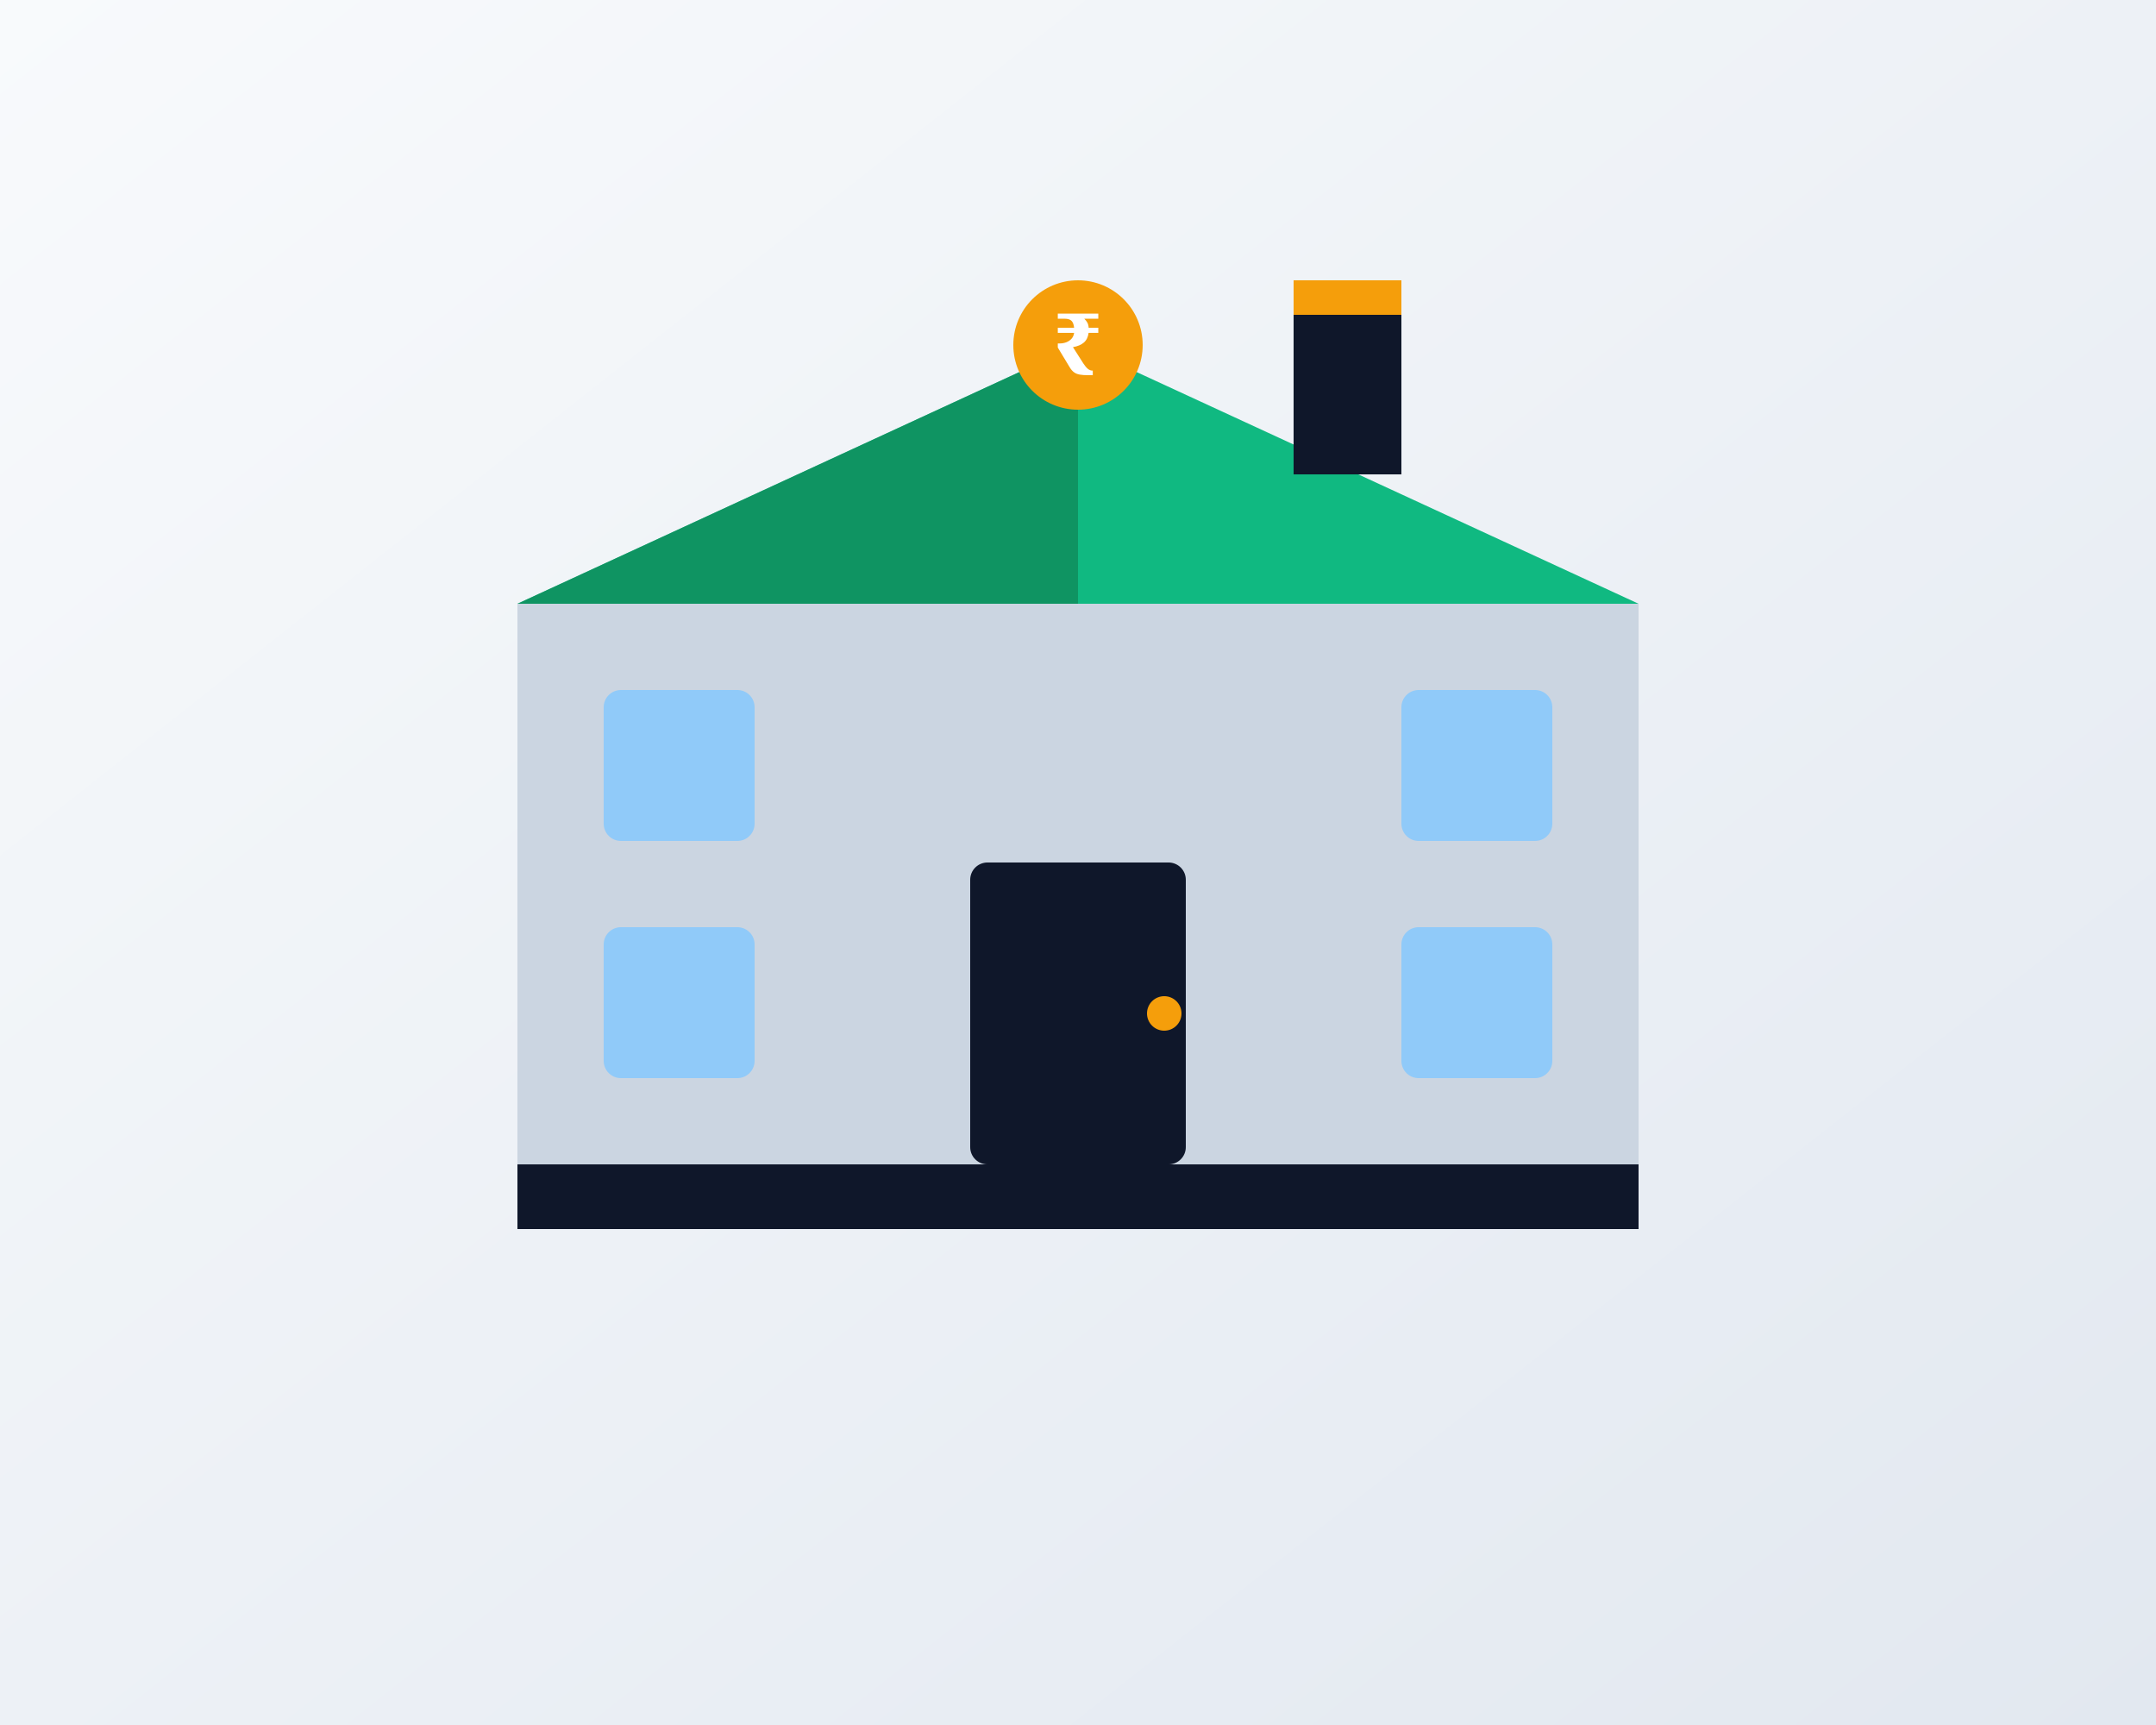
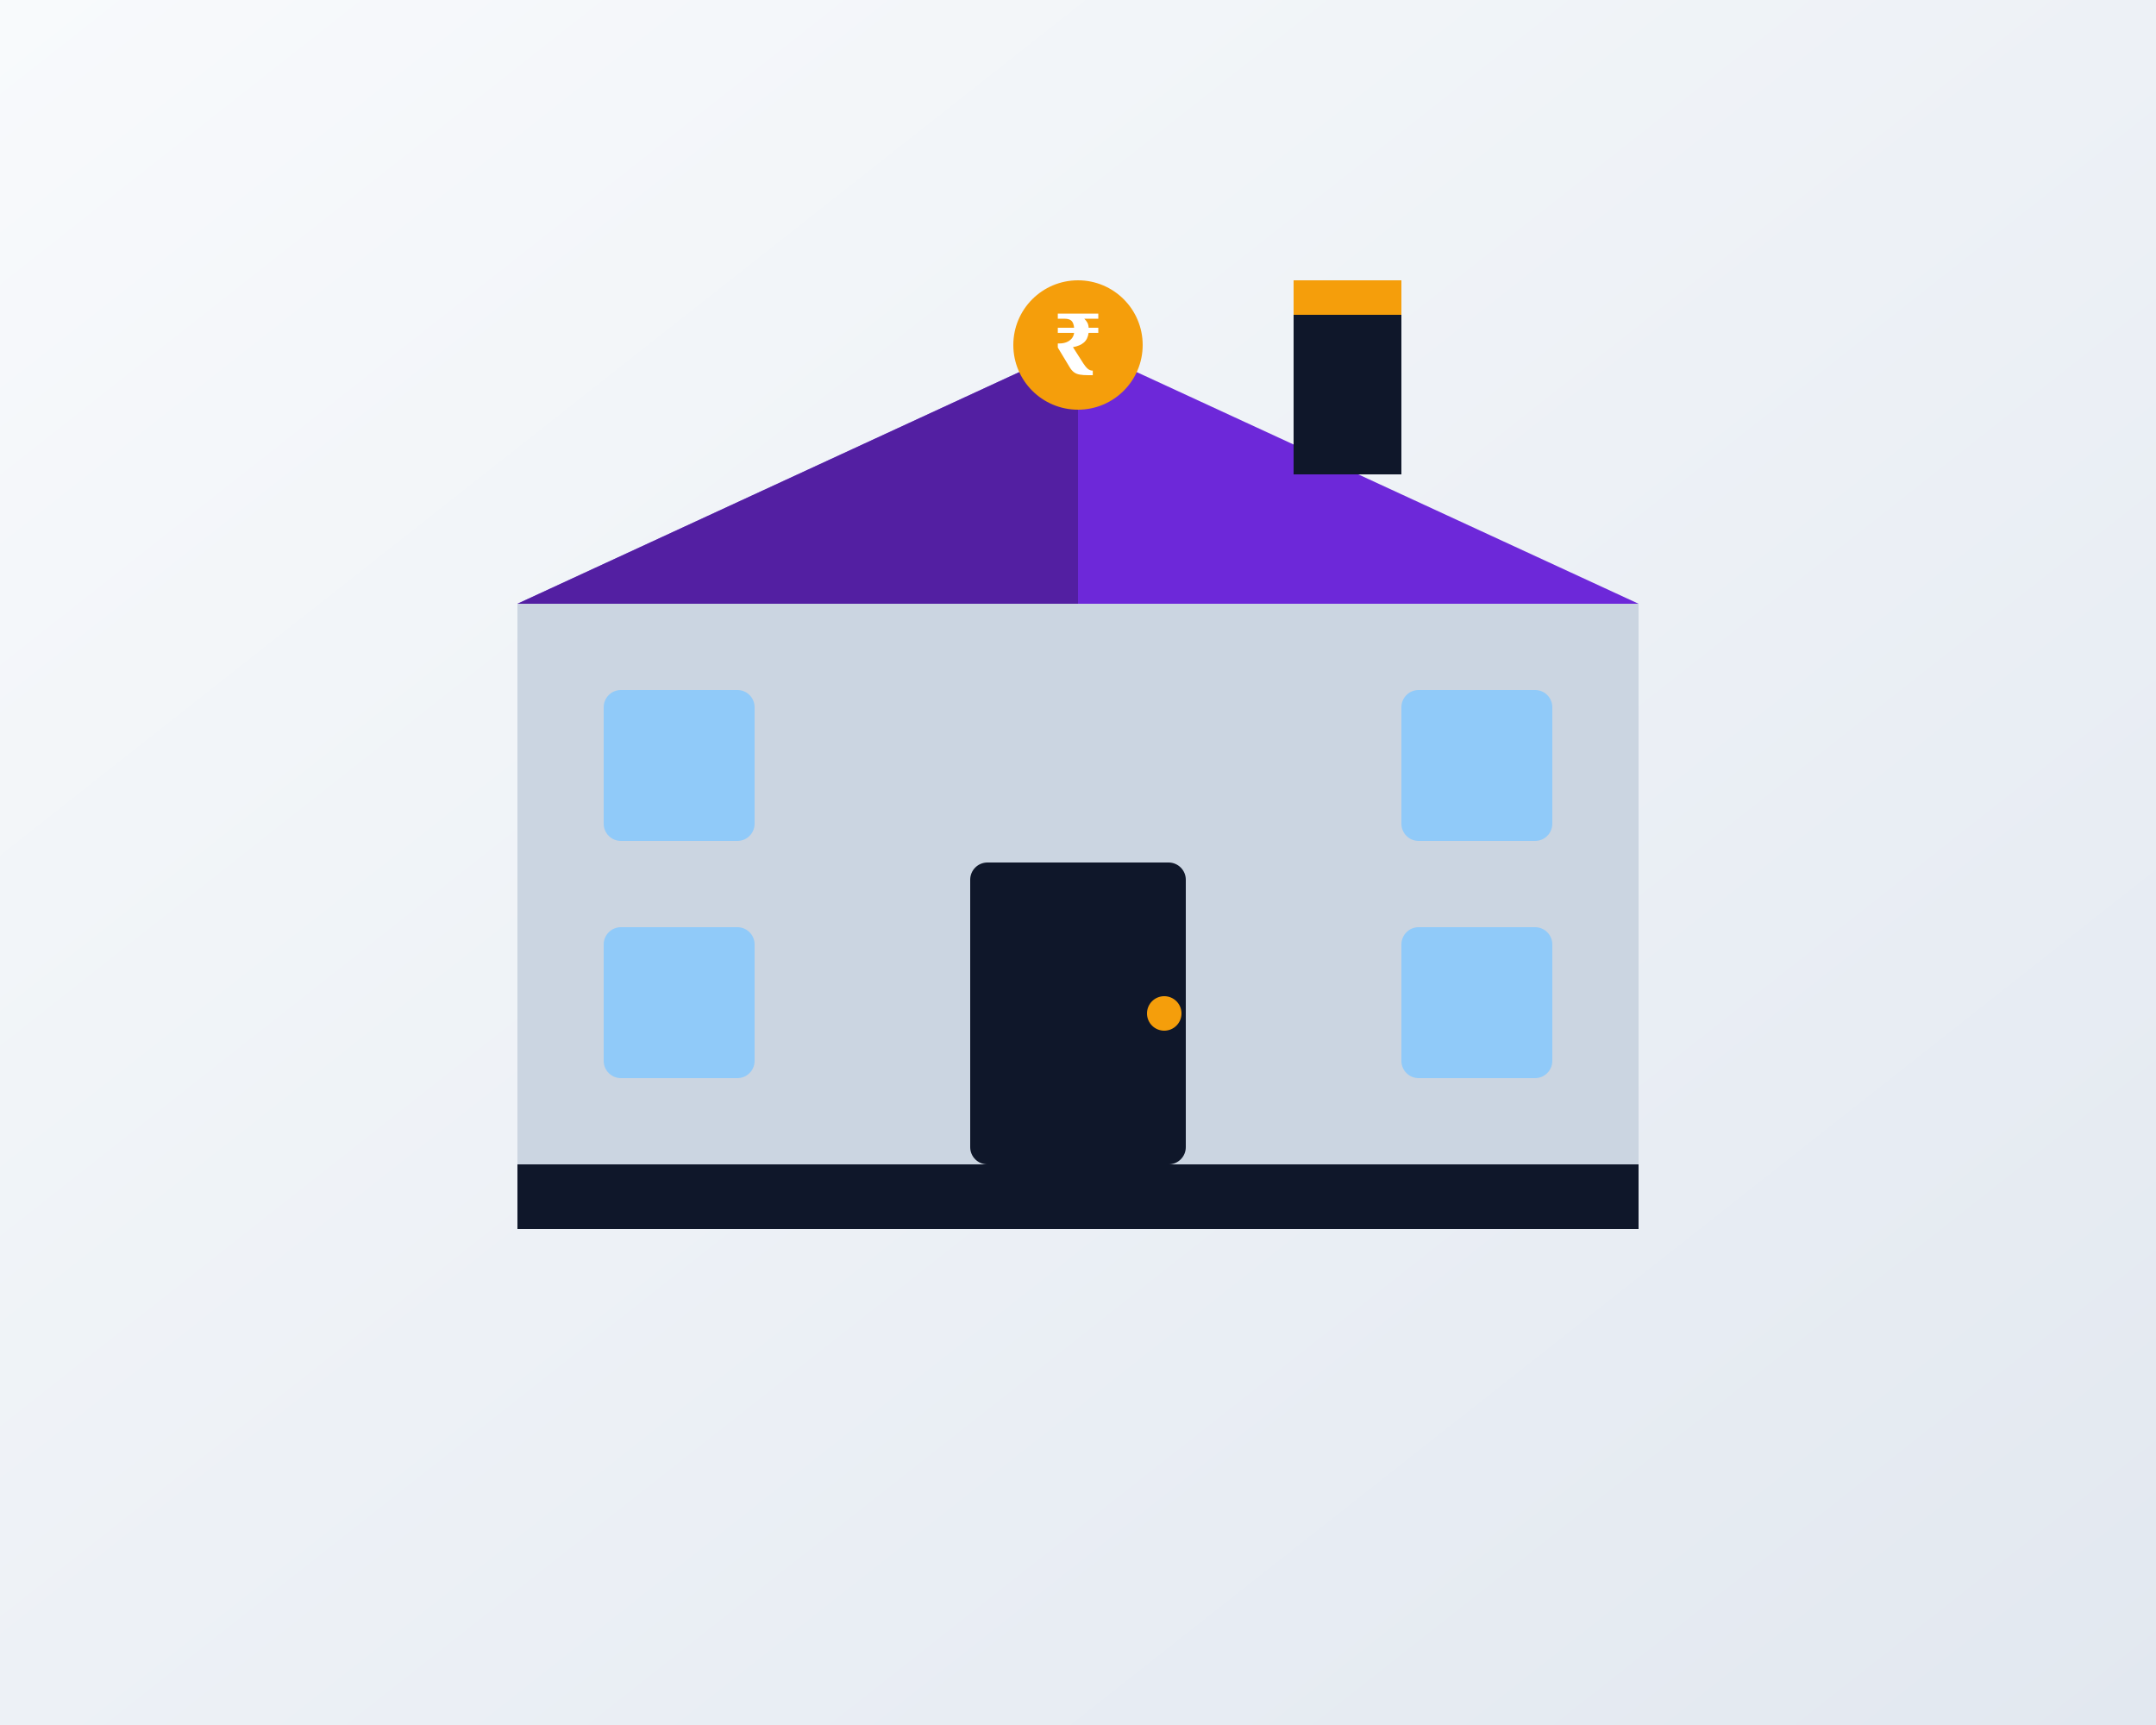
<svg xmlns="http://www.w3.org/2000/svg" viewBox="0 0 500 400">
  <defs>
    <linearGradient id="bgGradient3" x1="0%" y1="0%" x2="100%" y2="100%">
      <stop offset="0%" style="stop-color:#F8FAFC;stop-opacity:1" />
      <stop offset="100%" style="stop-color:#E2E8F0;stop-opacity:1" />
    </linearGradient>
  </defs>
  <rect width="500" height="400" fill="url(#bgGradient3)" />
  <g transform="translate(120, 60)">
-     <polygon points="130,20 260,80 0,80" fill="#10B981" />
-     <polygon points="130,20 130,80 0,80" fill="#0F8B5A" opacity="0.8" />
+     <polygon points="130,20 260,80 0,80" fill="#6D28D9" />
+     <polygon points="130,20 130,80 0,80" fill="#4C1D95" opacity="0.8" />
    <rect x="180" y="10" width="25" height="40" fill="#0F172A" />
    <rect x="180" y="5" width="25" height="8" fill="#F59E0B" />
    <rect x="0" y="80" width="260" height="130" fill="#CBD5E1" />
    <rect x="105" y="140" width="50" height="70" fill="#0F172A" rx="4" />
    <circle cx="150" cy="175" r="4" fill="#F59E0B" />
    <rect x="20" y="100" width="35" height="35" fill="#90CAF9" rx="4" />
    <line x1="37.5" y1="100" x2="37.5" y2="135" />
    <line x1="20" y1="117.5" x2="55" y2="117.5" />
    <rect x="205" y="100" width="35" height="35" fill="#90CAF9" rx="4" />
    <line x1="222.5" y1="100" x2="222.5" y2="135" />
    <line x1="205" y1="117.5" x2="240" y2="117.5" />
    <rect x="20" y="155" width="35" height="35" fill="#90CAF9" rx="4" />
    <rect x="205" y="155" width="35" height="35" fill="#90CAF9" rx="4" />
    <rect x="0" y="210" width="260" height="15" fill="#0F172A" />
    <circle cx="130" cy="20" r="15" fill="#F59E0B" />
    <text x="130" y="27" text-anchor="middle" font-size="20" fill="white" font-weight="bold">₹</text>
  </g>
</svg>
